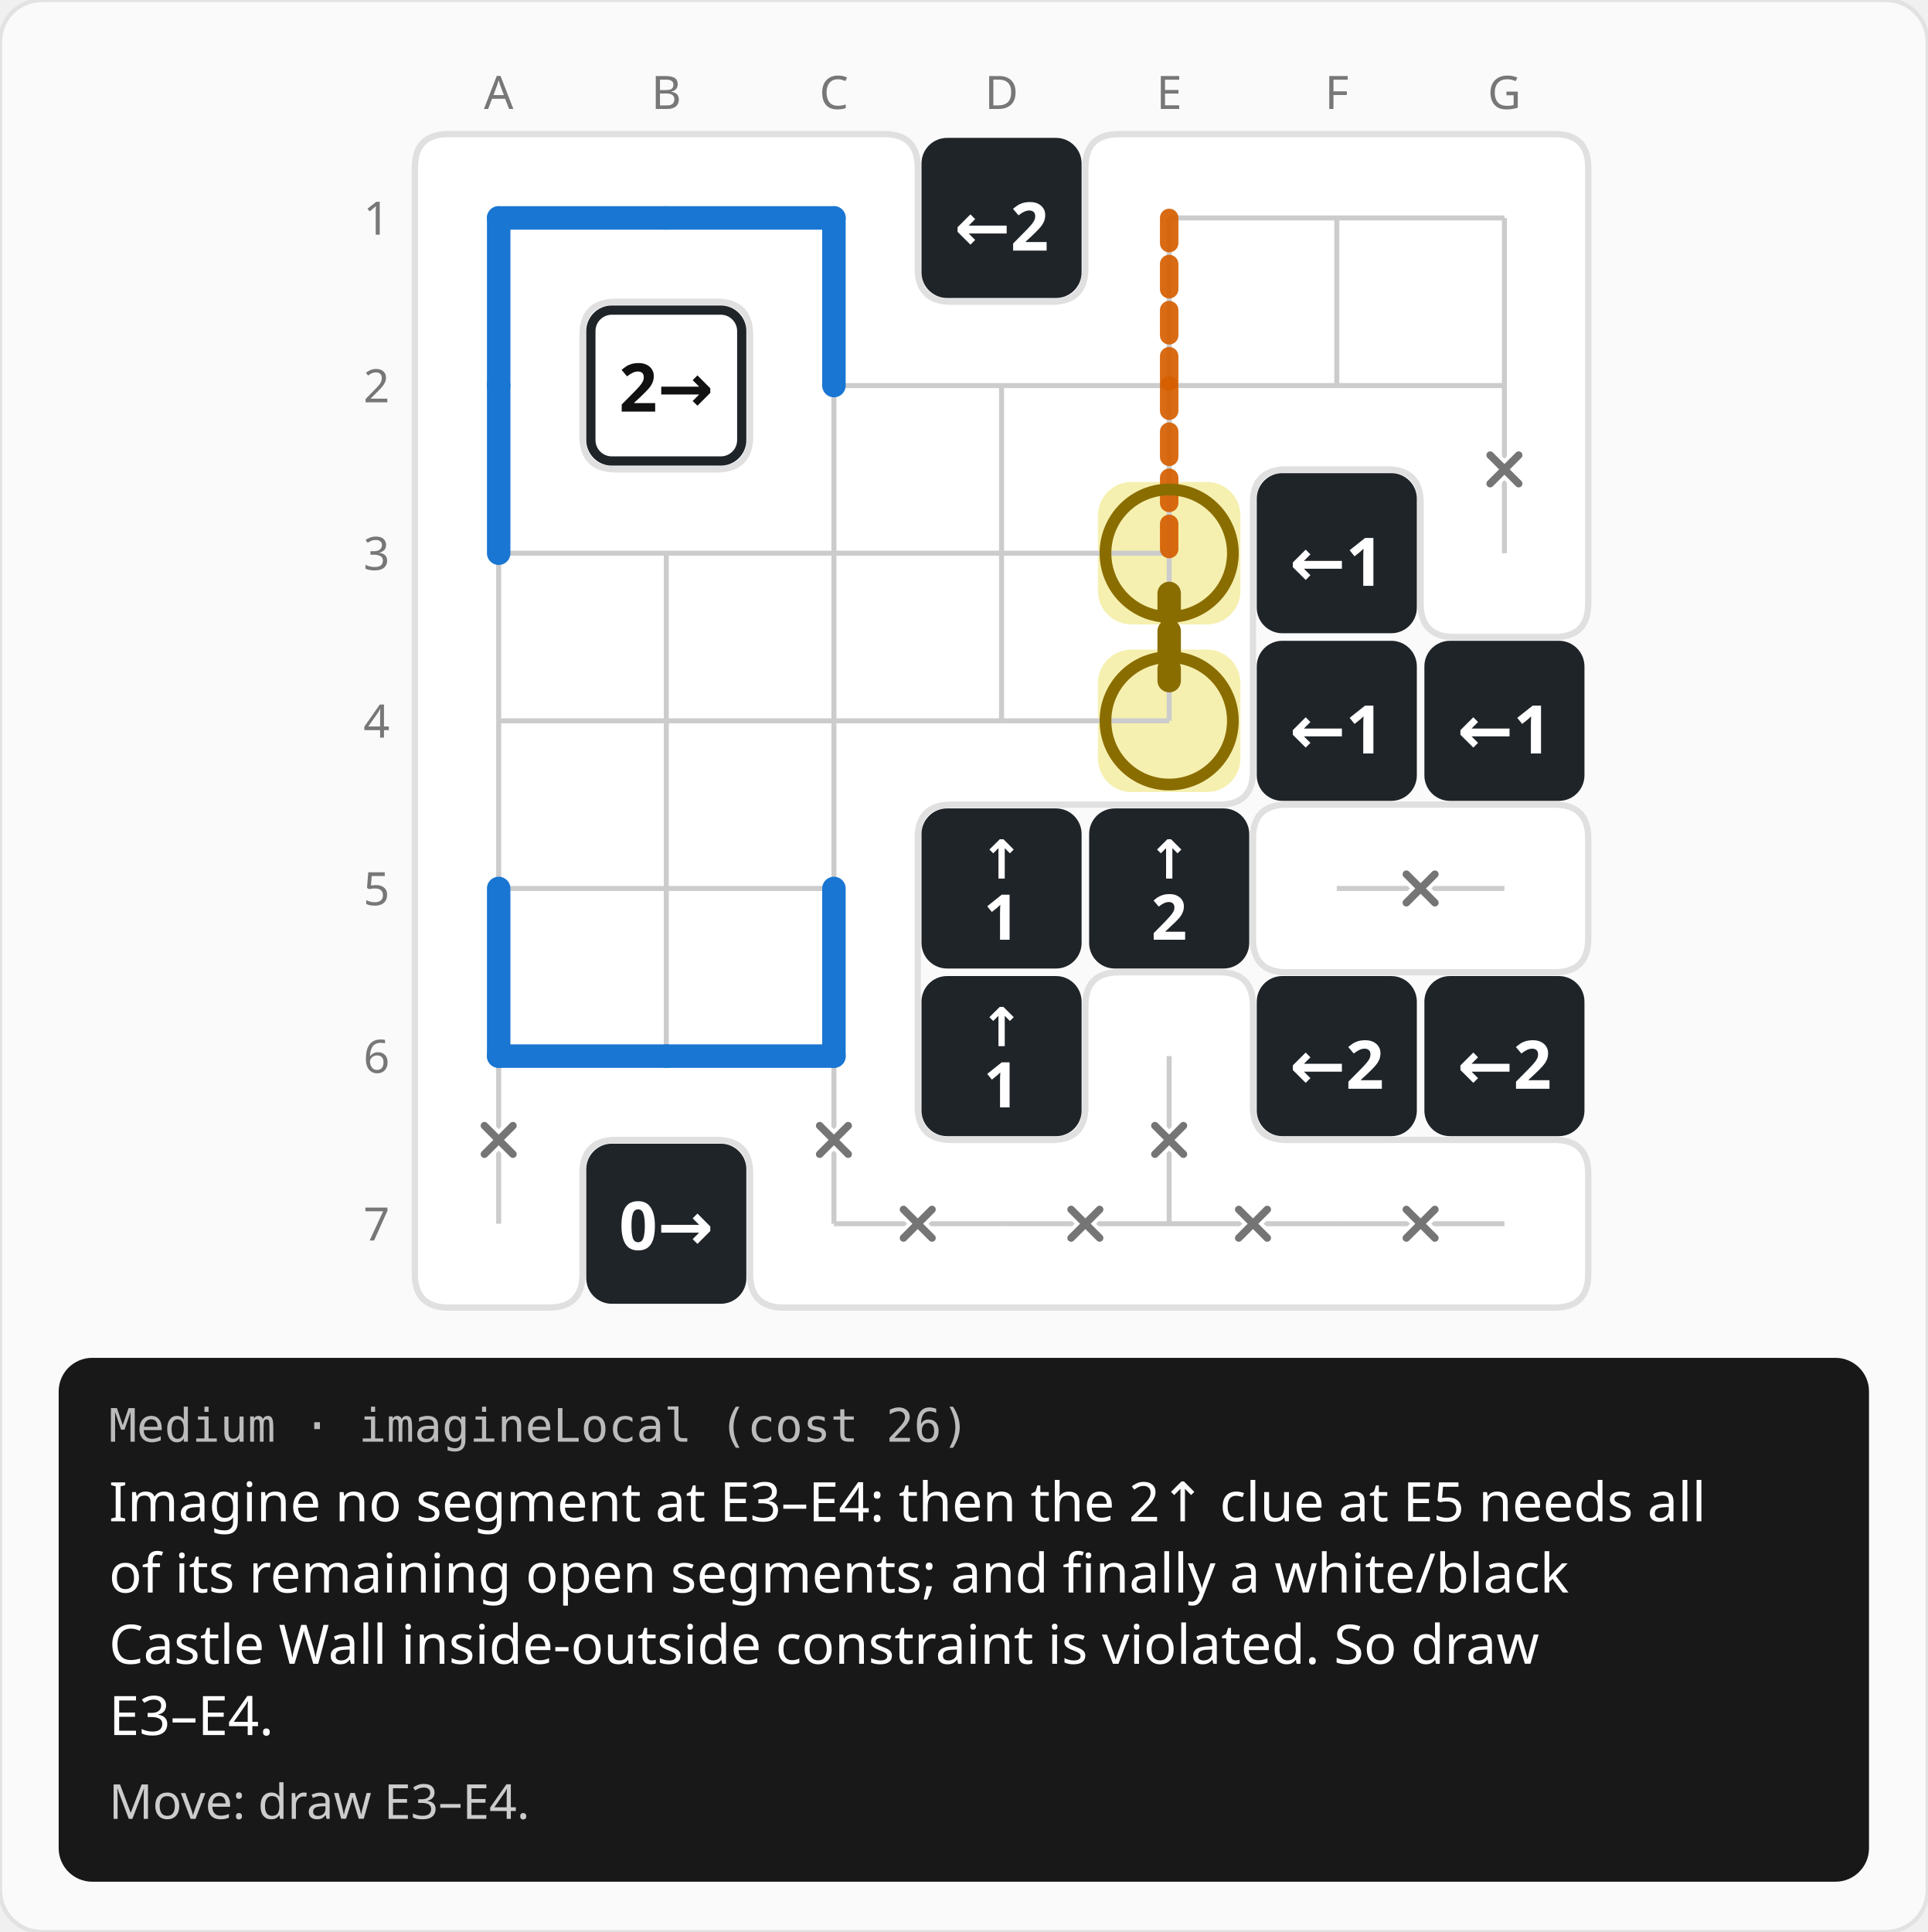
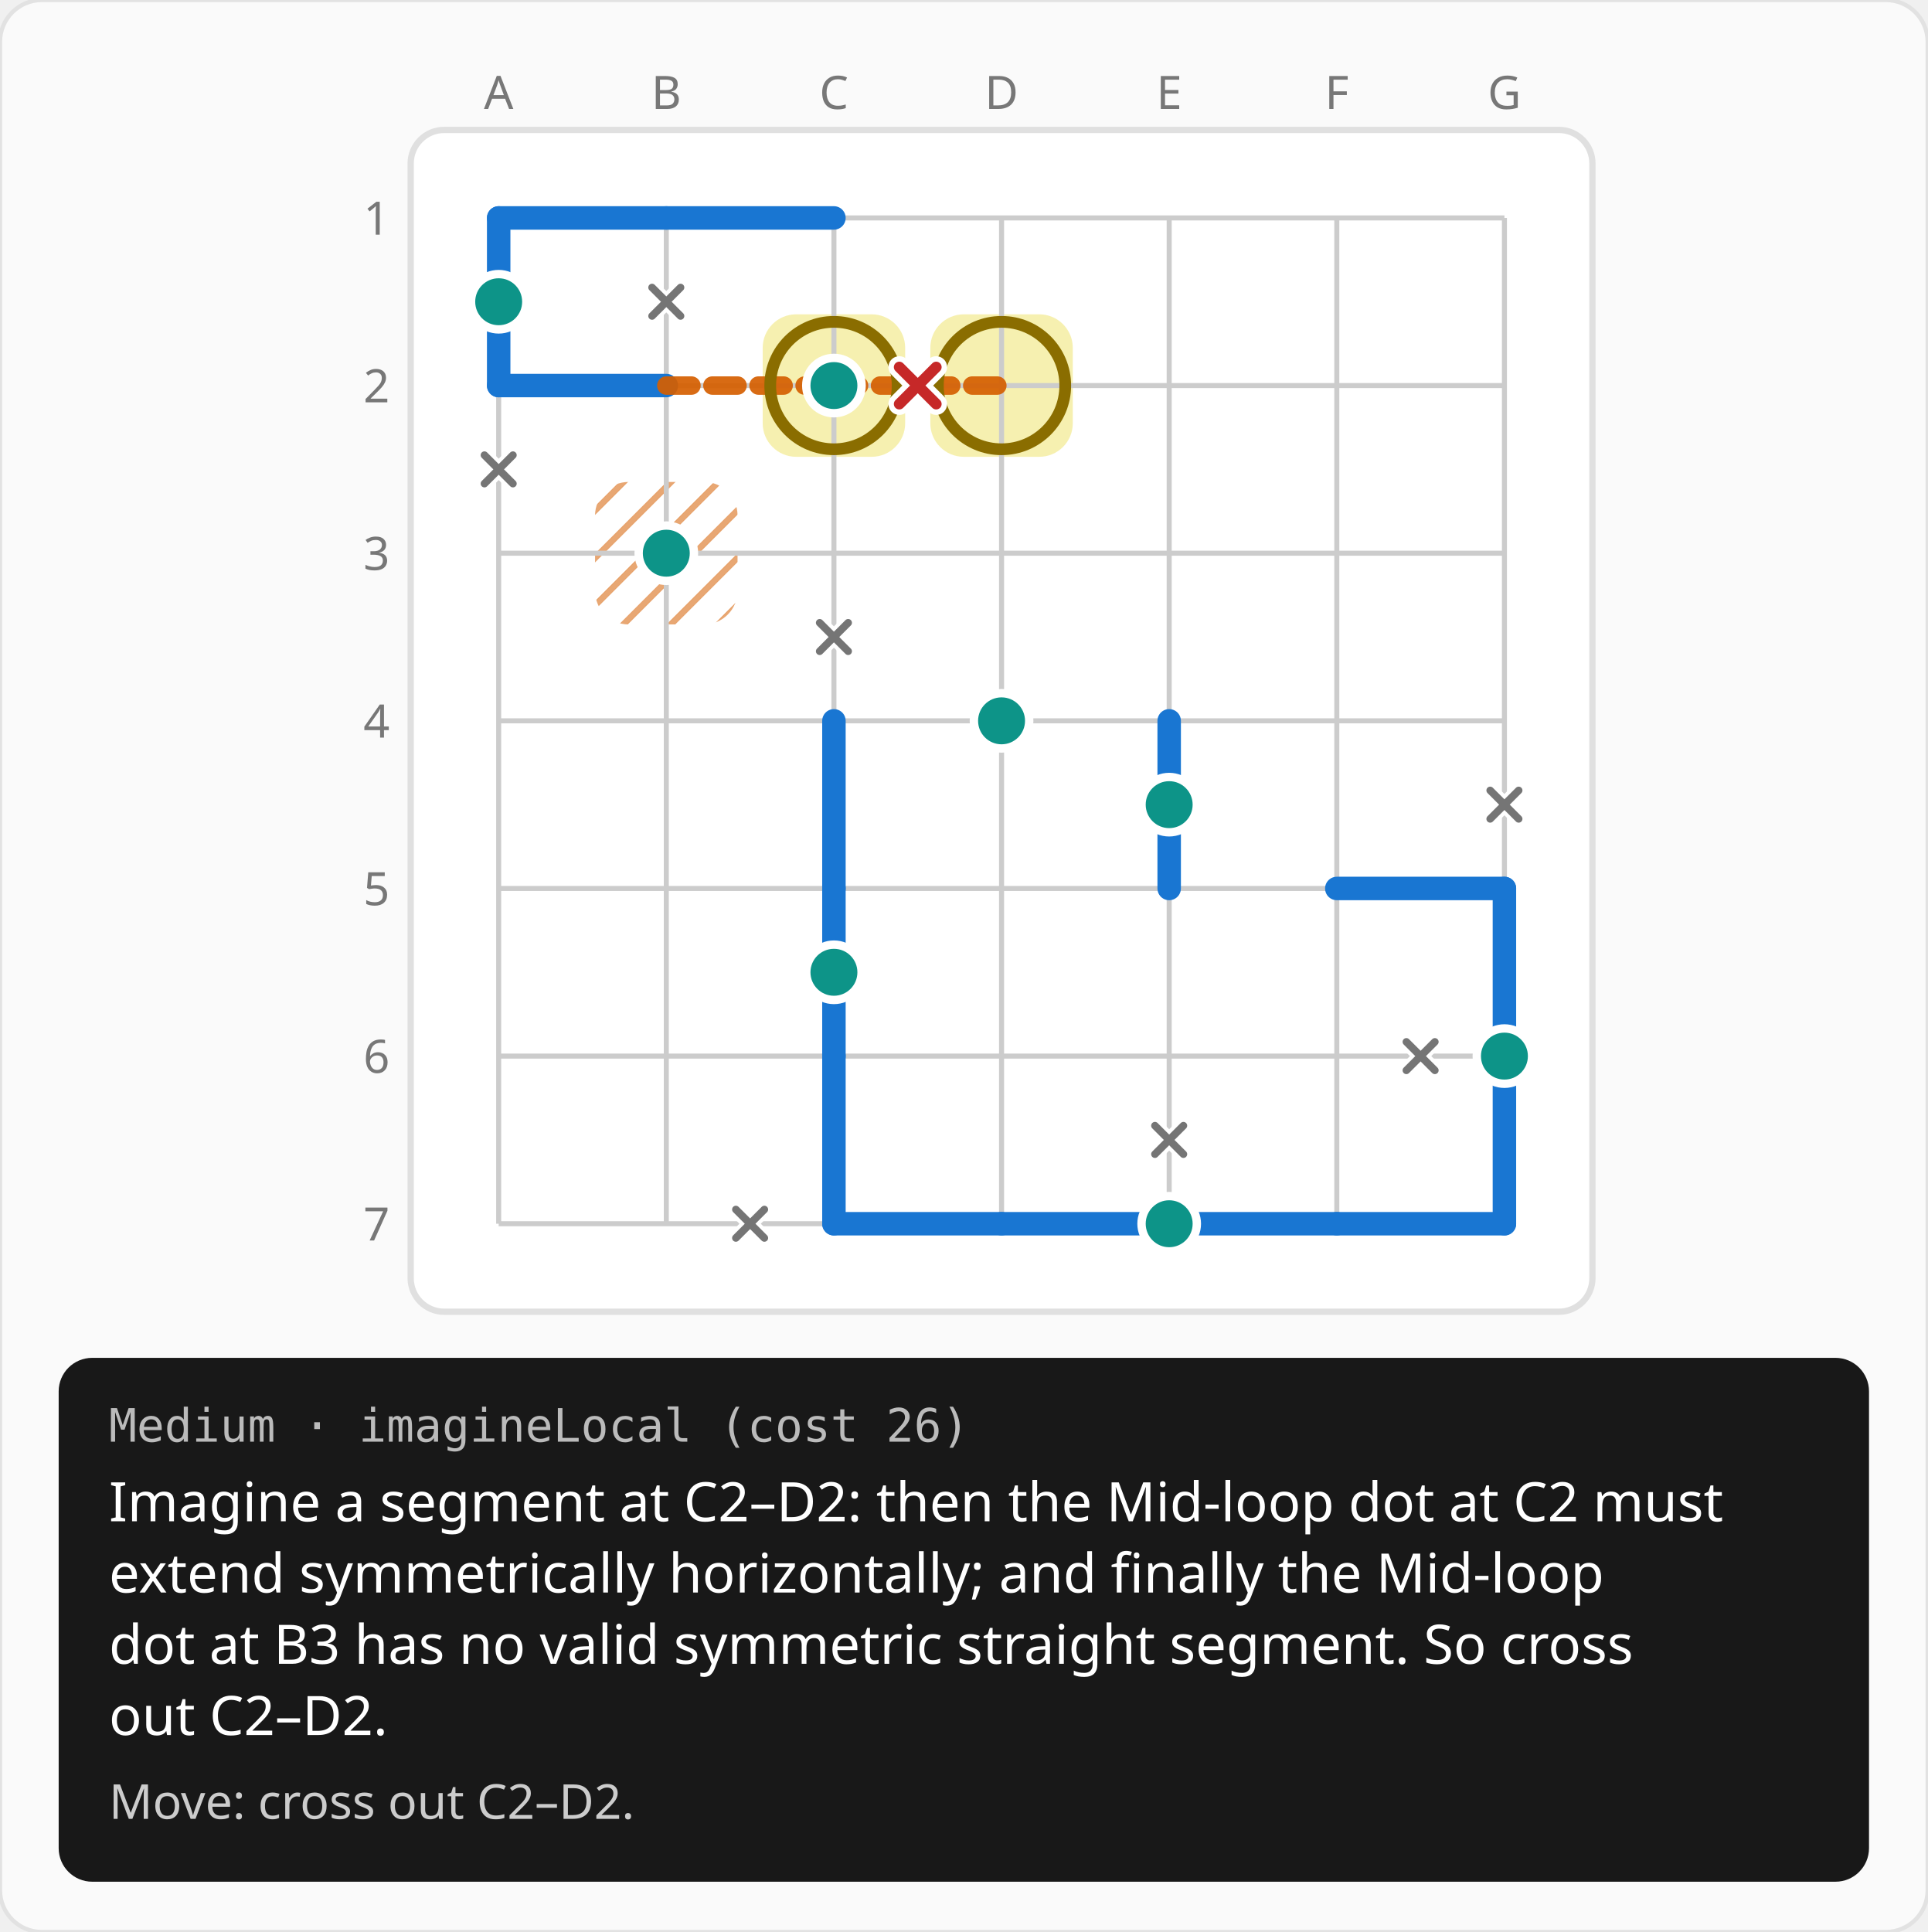
<svg xmlns="http://www.w3.org/2000/svg" width="460" height="461" viewBox="0 0 460 461">
  <rect width="460" height="461" rx="10" fill="#fafafa" stroke="#e2e2e2" />
  <defs>
    <pattern id="hatch" width="8" height="8" patternUnits="userSpaceOnUse" patternTransform="rotate(45)">
      <line x1="0" y1="0" x2="0" y2="8" stroke="#d55e00" stroke-width="3" opacity="0.55" />
    </pattern>
  </defs>
  <g transform="translate(79 12)">
    <text x="40" y="14" fill="#777777" font-size="11" font-family="system-ui, sans-serif" text-anchor="middle">A</text>
    <text x="80" y="14" fill="#777777" font-size="11" font-family="system-ui, sans-serif" text-anchor="middle">B</text>
    <text x="120" y="14" fill="#777777" font-size="11" font-family="system-ui, sans-serif" text-anchor="middle">C</text>
    <text x="160" y="14" fill="#777777" font-size="11" font-family="system-ui, sans-serif" text-anchor="middle">D</text>
    <text x="200" y="14" fill="#777777" font-size="11" font-family="system-ui, sans-serif" text-anchor="middle">E</text>
    <text x="240" y="14" fill="#777777" font-size="11" font-family="system-ui, sans-serif" text-anchor="middle">F</text>
    <text x="280" y="14" fill="#777777" font-size="11" font-family="system-ui, sans-serif" text-anchor="middle">G</text>
    <text x="14" y="44" fill="#777777" font-size="11" font-family="system-ui, sans-serif" text-anchor="end">1</text>
    <text x="14" y="84" fill="#777777" font-size="11" font-family="system-ui, sans-serif" text-anchor="end">2</text>
    <text x="14" y="124" fill="#777777" font-size="11" font-family="system-ui, sans-serif" text-anchor="end">3</text>
    <text x="14" y="164" fill="#777777" font-size="11" font-family="system-ui, sans-serif" text-anchor="end">4</text>
    <text x="14" y="204" fill="#777777" font-size="11" font-family="system-ui, sans-serif" text-anchor="end">5</text>
    <text x="14" y="244" fill="#777777" font-size="11" font-family="system-ui, sans-serif" text-anchor="end">6</text>
    <text x="14" y="284" fill="#777777" font-size="11" font-family="system-ui, sans-serif" text-anchor="end">7</text>
    <g transform="translate(18 18)">
-       <path fill="#ffffff" fill-rule="evenodd" stroke="#e0e0e0" stroke-width="1.5" d="M2 10Q2 2 10 2L114 2Q122 2 122 10L122 34Q122 42 130 42L154 42Q162 42 162 34L162 10Q162 2 170 2L274 2Q282 2 282 10L282 114Q282 122 274 122L250 122Q242 122 242 114L242 90Q242 82 234 82L210 82Q202 82 202 90L202 154Q202 162 194 162L130 162Q122 162 122 170L122 234Q122 242 130 242L154 242Q162 242 162 234L162 210Q162 202 170 202L194 202Q202 202 202 210L202 234Q202 242 210 242L274 242Q282 242 282 250L282 274Q282 282 274 282L90 282Q82 282 82 274L82 250Q82 242 74 242L50 242Q42 242 42 250L42 274Q42 282 34 282L10 282Q2 282 2 274ZM82 50Q82 42 74 42L50 42Q42 42 42 50L42 74Q42 82 50 82L74 82Q82 82 82 74ZM202 170Q202 162 210 162L274 162Q282 162 282 170L282 194Q282 202 274 202L210 202Q202 202 202 194Z" />
-       <rect x="125" y="5" width="34" height="34" rx="8" fill="url(#hatch)" />
-       <rect x="165" y="85" width="34" height="34" rx="8" fill="rgba(244,236,156,0.8)" />
-       <rect x="165" y="125" width="34" height="34" rx="8" fill="rgba(244,236,156,0.8)" />
-       <line x1="22" y1="22" x2="62" y2="22" stroke="#cccccc" stroke-width="1.2" />
-       <line x1="22" y1="22" x2="22" y2="62" stroke="#cccccc" stroke-width="1.2" />
-       <line x1="62" y1="22" x2="102" y2="22" stroke="#cccccc" stroke-width="1.2" />
-       <line x1="102" y1="22" x2="102" y2="62" stroke="#cccccc" stroke-width="1.2" />
-       <line x1="182" y1="22" x2="222" y2="22" stroke="#cccccc" stroke-width="1.2" />
-       <line x1="182" y1="22" x2="182" y2="62" stroke="#cccccc" stroke-width="1.2" />
-       <line x1="222" y1="22" x2="262" y2="22" stroke="#cccccc" stroke-width="1.2" />
-       <line x1="222" y1="22" x2="222" y2="62" stroke="#cccccc" stroke-width="1.2" />
-       <line x1="262" y1="22" x2="262" y2="62" stroke="#cccccc" stroke-width="1.2" />
-       <line x1="22" y1="62" x2="22" y2="102" stroke="#cccccc" stroke-width="1.2" />
-       <line x1="102" y1="62" x2="142" y2="62" stroke="#cccccc" stroke-width="1.2" />
-       <line x1="102" y1="62" x2="102" y2="102" stroke="#cccccc" stroke-width="1.2" />
-       <line x1="142" y1="62" x2="182" y2="62" stroke="#cccccc" stroke-width="1.2" />
-       <line x1="142" y1="62" x2="142" y2="102" stroke="#cccccc" stroke-width="1.2" />
-       <line x1="182" y1="62" x2="222" y2="62" stroke="#cccccc" stroke-width="1.2" />
-       <line x1="182" y1="62" x2="182" y2="102" stroke="#cccccc" stroke-width="1.2" />
-       <line x1="222" y1="62" x2="262" y2="62" stroke="#cccccc" stroke-width="1.2" />
-       <line x1="262" y1="62" x2="262" y2="102" stroke="#cccccc" stroke-width="1.2" />
-       <line x1="22" y1="102" x2="62" y2="102" stroke="#cccccc" stroke-width="1.2" />
-       <line x1="22" y1="102" x2="22" y2="142" stroke="#cccccc" stroke-width="1.2" />
-       <line x1="62" y1="102" x2="102" y2="102" stroke="#cccccc" stroke-width="1.2" />
-       <line x1="62" y1="102" x2="62" y2="142" stroke="#cccccc" stroke-width="1.2" />
-       <line x1="102" y1="102" x2="142" y2="102" stroke="#cccccc" stroke-width="1.2" />
-       <line x1="102" y1="102" x2="102" y2="142" stroke="#cccccc" stroke-width="1.2" />
-       <line x1="142" y1="102" x2="182" y2="102" stroke="#cccccc" stroke-width="1.2" />
-       <line x1="142" y1="102" x2="142" y2="142" stroke="#cccccc" stroke-width="1.2" />
-       <line x1="182" y1="102" x2="182" y2="142" stroke="#cccccc" stroke-width="1.2" />
-       <line x1="22" y1="142" x2="62" y2="142" stroke="#cccccc" stroke-width="1.2" />
-       <line x1="22" y1="142" x2="22" y2="182" stroke="#cccccc" stroke-width="1.2" />
-       <line x1="62" y1="142" x2="102" y2="142" stroke="#cccccc" stroke-width="1.2" />
-       <line x1="62" y1="142" x2="62" y2="182" stroke="#cccccc" stroke-width="1.2" />
-       <line x1="102" y1="142" x2="142" y2="142" stroke="#cccccc" stroke-width="1.2" />
-       <line x1="102" y1="142" x2="102" y2="182" stroke="#cccccc" stroke-width="1.2" />
-       <line x1="142" y1="142" x2="182" y2="142" stroke="#cccccc" stroke-width="1.2" />
-       <line x1="22" y1="182" x2="62" y2="182" stroke="#cccccc" stroke-width="1.2" />
-       <line x1="22" y1="182" x2="22" y2="222" stroke="#cccccc" stroke-width="1.2" />
-       <line x1="62" y1="182" x2="102" y2="182" stroke="#cccccc" stroke-width="1.2" />
-       <line x1="62" y1="182" x2="62" y2="222" stroke="#cccccc" stroke-width="1.2" />
-       <line x1="102" y1="182" x2="102" y2="222" stroke="#cccccc" stroke-width="1.2" />
-       <line x1="222" y1="182" x2="262" y2="182" stroke="#cccccc" stroke-width="1.2" />
-       <line x1="22" y1="222" x2="62" y2="222" stroke="#cccccc" stroke-width="1.2" />
-       <line x1="22" y1="222" x2="22" y2="262" stroke="#cccccc" stroke-width="1.2" />
-       <line x1="62" y1="222" x2="102" y2="222" stroke="#cccccc" stroke-width="1.2" />
-       <line x1="102" y1="222" x2="102" y2="262" stroke="#cccccc" stroke-width="1.2" />
-       <line x1="182" y1="222" x2="182" y2="262" stroke="#cccccc" stroke-width="1.2" />
-       <line x1="102" y1="262" x2="142" y2="262" stroke="#cccccc" stroke-width="1.2" />
-       <line x1="142" y1="262" x2="182" y2="262" stroke="#cccccc" stroke-width="1.2" />
-       <line x1="182" y1="262" x2="222" y2="262" stroke="#cccccc" stroke-width="1.2" />
-       <line x1="222" y1="262" x2="262" y2="262" stroke="#cccccc" stroke-width="1.2" />
+       <rect x="1" y="1" width="282" height="282" rx="8" fill="#ffffff" stroke="#e0e0e0" stroke-width="1.5" />
+       <rect x="45" y="85" width="34" height="34" rx="8" fill="url(#hatch)" />
+       <rect x="85" y="45" width="34" height="34" rx="8" fill="rgba(244,236,156,0.8)" />
+       <rect x="125" y="45" width="34" height="34" rx="8" fill="rgba(244,236,156,0.8)" />
+       <line x1="22" y1="22" x2="262" y2="22" stroke="#cccccc" stroke-width="1.2" />
+       <line x1="22" y1="62" x2="262" y2="62" stroke="#cccccc" stroke-width="1.2" />
+       <line x1="22" y1="102" x2="262" y2="102" stroke="#cccccc" stroke-width="1.2" />
+       <line x1="22" y1="142" x2="262" y2="142" stroke="#cccccc" stroke-width="1.2" />
+       <line x1="22" y1="182" x2="262" y2="182" stroke="#cccccc" stroke-width="1.2" />
+       <line x1="22" y1="222" x2="262" y2="222" stroke="#cccccc" stroke-width="1.2" />
+       <line x1="22" y1="262" x2="262" y2="262" stroke="#cccccc" stroke-width="1.2" />
+       <line x1="22" y1="22" x2="22" y2="262" stroke="#cccccc" stroke-width="1.2" />
+       <line x1="62" y1="22" x2="62" y2="262" stroke="#cccccc" stroke-width="1.2" />
+       <line x1="102" y1="22" x2="102" y2="262" stroke="#cccccc" stroke-width="1.2" />
+       <line x1="142" y1="22" x2="142" y2="262" stroke="#cccccc" stroke-width="1.2" />
+       <line x1="182" y1="22" x2="182" y2="262" stroke="#cccccc" stroke-width="1.2" />
+       <line x1="222" y1="22" x2="222" y2="262" stroke="#cccccc" stroke-width="1.2" />
+       <line x1="262" y1="22" x2="262" y2="262" stroke="#cccccc" stroke-width="1.2" />
      <line x1="22" y1="22" x2="62" y2="22" stroke="#1976d2" stroke-width="5.6" stroke-linecap="round" />
      <line x1="22" y1="22" x2="22" y2="62" stroke="#1976d2" stroke-width="5.6" stroke-linecap="round" />
      <line x1="62" y1="22" x2="102" y2="22" stroke="#1976d2" stroke-width="5.6" stroke-linecap="round" />
-       <line x1="102" y1="22" x2="102" y2="62" stroke="#1976d2" stroke-width="5.6" stroke-linecap="round" />
-       <line x1="22" y1="62" x2="22" y2="102" stroke="#1976d2" stroke-width="5.6" stroke-linecap="round" />
-       <line x1="22" y1="182" x2="22" y2="222" stroke="#1976d2" stroke-width="5.6" stroke-linecap="round" />
+       <line x1="22" y1="62" x2="62" y2="62" stroke="#1976d2" stroke-width="5.6" stroke-linecap="round" />
+       <line x1="102" y1="142" x2="102" y2="182" stroke="#1976d2" stroke-width="5.6" stroke-linecap="round" />
+       <line x1="182" y1="142" x2="182" y2="182" stroke="#1976d2" stroke-width="5.6" stroke-linecap="round" />
      <line x1="102" y1="182" x2="102" y2="222" stroke="#1976d2" stroke-width="5.6" stroke-linecap="round" />
-       <line x1="22" y1="222" x2="62" y2="222" stroke="#1976d2" stroke-width="5.6" stroke-linecap="round" />
-       <line x1="62" y1="222" x2="102" y2="222" stroke="#1976d2" stroke-width="5.6" stroke-linecap="round" />
-       <line x1="182" y1="22" x2="182" y2="62" stroke="#d55e00" stroke-width="4.4" stroke-linecap="round" stroke-dasharray="6 5" opacity="0.92" />
-       <line x1="182" y1="62" x2="182" y2="102" stroke="#d55e00" stroke-width="4.4" stroke-linecap="round" stroke-dasharray="6 5" opacity="0.92" />
-       <line x1="182" y1="111.6" x2="182" y2="132.4" stroke="#8a6d00" stroke-width="5.6" stroke-linecap="round" stroke-dasharray="5 4" />
-       <rect x="124" y="4" width="36" height="36" rx="5" fill="#1f2429" stroke="#1f2429" stroke-width="2.2" />
-       <text x="142" y="22" font-size="16" font-weight="700" font-family="system-ui, sans-serif" text-anchor="middle" dominant-baseline="central" fill="#ffffff">←2</text>
-       <rect x="44" y="44" width="36" height="36" rx="5" fill="#ffffff" stroke="#1f2429" stroke-width="2.2" />
-       <text x="62" y="62" font-size="16" font-weight="700" font-family="system-ui, sans-serif" text-anchor="middle" dominant-baseline="central" fill="#111111">2→</text>
-       <rect x="204" y="84" width="36" height="36" rx="5" fill="#1f2429" stroke="#1f2429" stroke-width="2.2" />
-       <text x="222" y="102" font-size="16" font-weight="700" font-family="system-ui, sans-serif" text-anchor="middle" dominant-baseline="central" fill="#ffffff">←1</text>
-       <rect x="204" y="124" width="36" height="36" rx="5" fill="#1f2429" stroke="#1f2429" stroke-width="2.2" />
-       <text x="222" y="142" font-size="16" font-weight="700" font-family="system-ui, sans-serif" text-anchor="middle" dominant-baseline="central" fill="#ffffff">←1</text>
-       <rect x="244" y="124" width="36" height="36" rx="5" fill="#1f2429" stroke="#1f2429" stroke-width="2.2" />
-       <text x="262" y="142" font-size="16" font-weight="700" font-family="system-ui, sans-serif" text-anchor="middle" dominant-baseline="central" fill="#ffffff">←1</text>
-       <rect x="124" y="164" width="36" height="36" rx="5" fill="#1f2429" stroke="#1f2429" stroke-width="2.2" />
-       <text x="142" y="175.2" font-size="12.8" font-weight="700" font-family="system-ui, sans-serif" text-anchor="middle" dominant-baseline="central" fill="#ffffff">↑</text>
-       <text x="142" y="188.4" font-size="15.04" font-weight="700" font-family="system-ui, sans-serif" text-anchor="middle" dominant-baseline="central" fill="#ffffff">1</text>
-       <rect x="164" y="164" width="36" height="36" rx="5" fill="#1f2429" stroke="#1f2429" stroke-width="2.2" />
-       <text x="182" y="175.2" font-size="12.8" font-weight="700" font-family="system-ui, sans-serif" text-anchor="middle" dominant-baseline="central" fill="#ffffff">↑</text>
-       <text x="182" y="188.4" font-size="15.04" font-weight="700" font-family="system-ui, sans-serif" text-anchor="middle" dominant-baseline="central" fill="#ffffff">2</text>
-       <rect x="124" y="204" width="36" height="36" rx="5" fill="#1f2429" stroke="#1f2429" stroke-width="2.2" />
-       <text x="142" y="215.2" font-size="12.8" font-weight="700" font-family="system-ui, sans-serif" text-anchor="middle" dominant-baseline="central" fill="#ffffff">↑</text>
-       <text x="142" y="228.4" font-size="15.04" font-weight="700" font-family="system-ui, sans-serif" text-anchor="middle" dominant-baseline="central" fill="#ffffff">1</text>
-       <rect x="204" y="204" width="36" height="36" rx="5" fill="#1f2429" stroke="#1f2429" stroke-width="2.2" />
-       <text x="222" y="222" font-size="16" font-weight="700" font-family="system-ui, sans-serif" text-anchor="middle" dominant-baseline="central" fill="#ffffff">←2</text>
-       <rect x="244" y="204" width="36" height="36" rx="5" fill="#1f2429" stroke="#1f2429" stroke-width="2.2" />
-       <text x="262" y="222" font-size="16" font-weight="700" font-family="system-ui, sans-serif" text-anchor="middle" dominant-baseline="central" fill="#ffffff">←2</text>
-       <rect x="44" y="244" width="36" height="36" rx="5" fill="#1f2429" stroke="#1f2429" stroke-width="2.2" />
-       <text x="62" y="262" font-size="16" font-weight="700" font-family="system-ui, sans-serif" text-anchor="middle" dominant-baseline="central" fill="#ffffff">0→</text>
-       <path d="M258.6 78.6L265.4 85.4M258.6 85.4L265.4 78.6" stroke="#ffffff" stroke-width="3.6" stroke-linecap="round" />
-       <path d="M258.6 78.6L265.4 85.4M258.6 85.4L265.4 78.6" stroke="#757575" stroke-width="1.8" stroke-linecap="round" />
-       <path d="M238.6 178.6L245.4 185.4M238.6 185.4L245.4 178.6" stroke="#ffffff" stroke-width="3.6" stroke-linecap="round" />
-       <path d="M238.6 178.6L245.4 185.4M238.6 185.4L245.4 178.6" stroke="#757575" stroke-width="1.8" stroke-linecap="round" />
-       <path d="M18.6 238.6L25.4 245.4M18.6 245.4L25.4 238.6" stroke="#ffffff" stroke-width="3.6" stroke-linecap="round" />
-       <path d="M18.6 238.6L25.4 245.4M18.6 245.4L25.4 238.6" stroke="#757575" stroke-width="1.8" stroke-linecap="round" />
-       <path d="M98.6 238.6L105.4 245.4M98.6 245.4L105.4 238.6" stroke="#ffffff" stroke-width="3.6" stroke-linecap="round" />
-       <path d="M98.6 238.6L105.4 245.4M98.6 245.4L105.4 238.6" stroke="#757575" stroke-width="1.8" stroke-linecap="round" />
+       <line x1="222" y1="182" x2="262" y2="182" stroke="#1976d2" stroke-width="5.6" stroke-linecap="round" />
+       <line x1="262" y1="182" x2="262" y2="222" stroke="#1976d2" stroke-width="5.6" stroke-linecap="round" />
+       <line x1="102" y1="222" x2="102" y2="262" stroke="#1976d2" stroke-width="5.6" stroke-linecap="round" />
+       <line x1="262" y1="222" x2="262" y2="262" stroke="#1976d2" stroke-width="5.6" stroke-linecap="round" />
+       <line x1="102" y1="262" x2="142" y2="262" stroke="#1976d2" stroke-width="5.6" stroke-linecap="round" />
+       <line x1="142" y1="262" x2="182" y2="262" stroke="#1976d2" stroke-width="5.6" stroke-linecap="round" />
+       <line x1="182" y1="262" x2="222" y2="262" stroke="#1976d2" stroke-width="5.6" stroke-linecap="round" />
+       <line x1="222" y1="262" x2="262" y2="262" stroke="#1976d2" stroke-width="5.6" stroke-linecap="round" />
+       <line x1="102" y1="62" x2="142" y2="62" stroke="#d55e00" stroke-width="4.4" stroke-linecap="round" stroke-dasharray="6 5" opacity="0.92" />
+       <line x1="62" y1="62" x2="102" y2="62" stroke="#d55e00" stroke-width="4.4" stroke-linecap="round" stroke-dasharray="6 5" opacity="0.92" />
+       <circle cx="22" cy="42" r="6.6" fill="#0d9488" stroke="#ffffff" stroke-width="2" />
+       <circle cx="102" cy="62" r="6.6" fill="#0d9488" stroke="#ffffff" stroke-width="2" />
+       <circle cx="62" cy="102" r="6.6" fill="#0d9488" stroke="#ffffff" stroke-width="2" />
+       <circle cx="142" cy="142" r="6.6" fill="#0d9488" stroke="#ffffff" stroke-width="2" />
+       <circle cx="182" cy="162" r="6.6" fill="#0d9488" stroke="#ffffff" stroke-width="2" />
+       <circle cx="102" cy="202" r="6.6" fill="#0d9488" stroke="#ffffff" stroke-width="2" />
+       <circle cx="262" cy="222" r="6.6" fill="#0d9488" stroke="#ffffff" stroke-width="2" />
+       <circle cx="182" cy="262" r="6.6" fill="#0d9488" stroke="#ffffff" stroke-width="2" />
+       <path d="M58.6 38.6L65.4 45.4M58.6 45.4L65.4 38.6" stroke="#ffffff" stroke-width="3.6" stroke-linecap="round" />
+       <path d="M58.6 38.6L65.4 45.4M58.6 45.4L65.4 38.6" stroke="#757575" stroke-width="1.8" stroke-linecap="round" />
+       <path d="M18.6 78.6L25.4 85.4M18.6 85.4L25.4 78.6" stroke="#ffffff" stroke-width="3.6" stroke-linecap="round" />
+       <path d="M18.6 78.6L25.4 85.4M18.6 85.4L25.4 78.6" stroke="#757575" stroke-width="1.8" stroke-linecap="round" />
+       <path d="M98.6 118.6L105.4 125.4M98.6 125.4L105.4 118.6" stroke="#ffffff" stroke-width="3.6" stroke-linecap="round" />
+       <path d="M98.6 118.6L105.4 125.4M98.6 125.4L105.4 118.6" stroke="#757575" stroke-width="1.8" stroke-linecap="round" />
+       <path d="M258.6 158.6L265.4 165.4M258.6 165.4L265.4 158.6" stroke="#ffffff" stroke-width="3.6" stroke-linecap="round" />
+       <path d="M258.6 158.6L265.4 165.4M258.6 165.4L265.4 158.6" stroke="#757575" stroke-width="1.8" stroke-linecap="round" />
      <path d="M178.6 238.6L185.4 245.4M178.6 245.4L185.4 238.6" stroke="#ffffff" stroke-width="3.6" stroke-linecap="round" />
      <path d="M178.6 238.6L185.4 245.4M178.6 245.4L185.4 238.6" stroke="#757575" stroke-width="1.8" stroke-linecap="round" />
-       <path d="M118.6 258.6L125.4 265.4M118.6 265.4L125.4 258.6" stroke="#ffffff" stroke-width="3.6" stroke-linecap="round" />
-       <path d="M118.6 258.6L125.4 265.4M118.6 265.4L125.4 258.6" stroke="#757575" stroke-width="1.8" stroke-linecap="round" />
-       <path d="M158.6 258.6L165.4 265.4M158.6 265.4L165.4 258.6" stroke="#ffffff" stroke-width="3.6" stroke-linecap="round" />
-       <path d="M158.6 258.6L165.4 265.4M158.6 265.4L165.4 258.6" stroke="#757575" stroke-width="1.8" stroke-linecap="round" />
-       <path d="M198.6 258.6L205.4 265.4M198.6 265.4L205.4 258.6" stroke="#ffffff" stroke-width="3.6" stroke-linecap="round" />
-       <path d="M198.6 258.6L205.4 265.4M198.6 265.4L205.4 258.6" stroke="#757575" stroke-width="1.8" stroke-linecap="round" />
-       <path d="M238.6 258.6L245.4 265.4M238.6 265.4L245.4 258.6" stroke="#ffffff" stroke-width="3.6" stroke-linecap="round" />
-       <path d="M238.6 258.6L245.4 265.4M238.6 265.4L245.4 258.6" stroke="#757575" stroke-width="1.8" stroke-linecap="round" />
-       <circle cx="182" cy="102" r="15.2" fill="none" stroke="#8a6d00" stroke-width="2.8" />
-       <circle cx="182" cy="142" r="15.2" fill="none" stroke="#8a6d00" stroke-width="2.8" />
+       <path d="M238.6 218.6L245.4 225.4M238.6 225.4L245.4 218.6" stroke="#ffffff" stroke-width="3.6" stroke-linecap="round" />
+       <path d="M238.6 218.6L245.4 225.4M238.6 225.4L245.4 218.6" stroke="#757575" stroke-width="1.8" stroke-linecap="round" />
+       <path d="M78.6 258.6L85.4 265.4M78.6 265.4L85.4 258.6" stroke="#ffffff" stroke-width="3.6" stroke-linecap="round" />
+       <path d="M78.6 258.6L85.4 265.4M78.6 265.4L85.4 258.6" stroke="#757575" stroke-width="1.8" stroke-linecap="round" />
+       <circle cx="102" cy="62" r="15.2" fill="none" stroke="#8a6d00" stroke-width="2.8" />
+       <circle cx="142" cy="62" r="15.2" fill="none" stroke="#8a6d00" stroke-width="2.8" />
+       <path d="M117.6 57.6L126.4 66.4M117.6 66.4L126.4 57.6" stroke="#ffffff" stroke-width="5.2" stroke-linecap="round" />
+       <path d="M117.6 57.6L126.4 66.4M117.6 66.4L126.4 57.6" stroke="#c62828" stroke-width="2.6" stroke-linecap="round" />
    </g>
  </g>
  <rect x="14" y="324" width="432" height="125" rx="8" fill="#181818" />
  <text x="26" y="344" fill="#bbbbbb" font-size="11" font-family="ui-monospace, Menlo, monospace">Medium · imagineLocal (cost 26)</text>
-   <text x="26" y="363" fill="#ffffff" font-size="13" font-family="system-ui, sans-serif">Imagine no segment at E3–E4: then the 2↑ clue at E5 needs all</text>
-   <text x="26" y="380" fill="#ffffff" font-size="13" font-family="system-ui, sans-serif">of its remaining open segments; and finally a white/black</text>
-   <text x="26" y="397" fill="#ffffff" font-size="13" font-family="system-ui, sans-serif">Castle Wall inside-outside constraint is violated. So draw</text>
-   <text x="26" y="414" fill="#ffffff" font-size="13" font-family="system-ui, sans-serif">E3–E4.</text>
-   <text x="26" y="434" fill="#cccccc" font-size="11.5" font-family="system-ui, sans-serif">Move: draw E3–E4.</text>
+   <text x="26" y="363" fill="#ffffff" font-size="13" font-family="system-ui, sans-serif">Imagine a segment at C2–D2: then the Mid-loop dot at C2 must</text>
+   <text x="26" y="380" fill="#ffffff" font-size="13" font-family="system-ui, sans-serif">extend symmetrically horizontally; and finally the Mid-loop</text>
+   <text x="26" y="397" fill="#ffffff" font-size="13" font-family="system-ui, sans-serif">dot at B3 has no valid symmetric straight segment. So cross</text>
+   <text x="26" y="414" fill="#ffffff" font-size="13" font-family="system-ui, sans-serif">out C2–D2.</text>
+   <text x="26" y="434" fill="#cccccc" font-size="11.5" font-family="system-ui, sans-serif">Move: cross out C2–D2.</text>
</svg>
